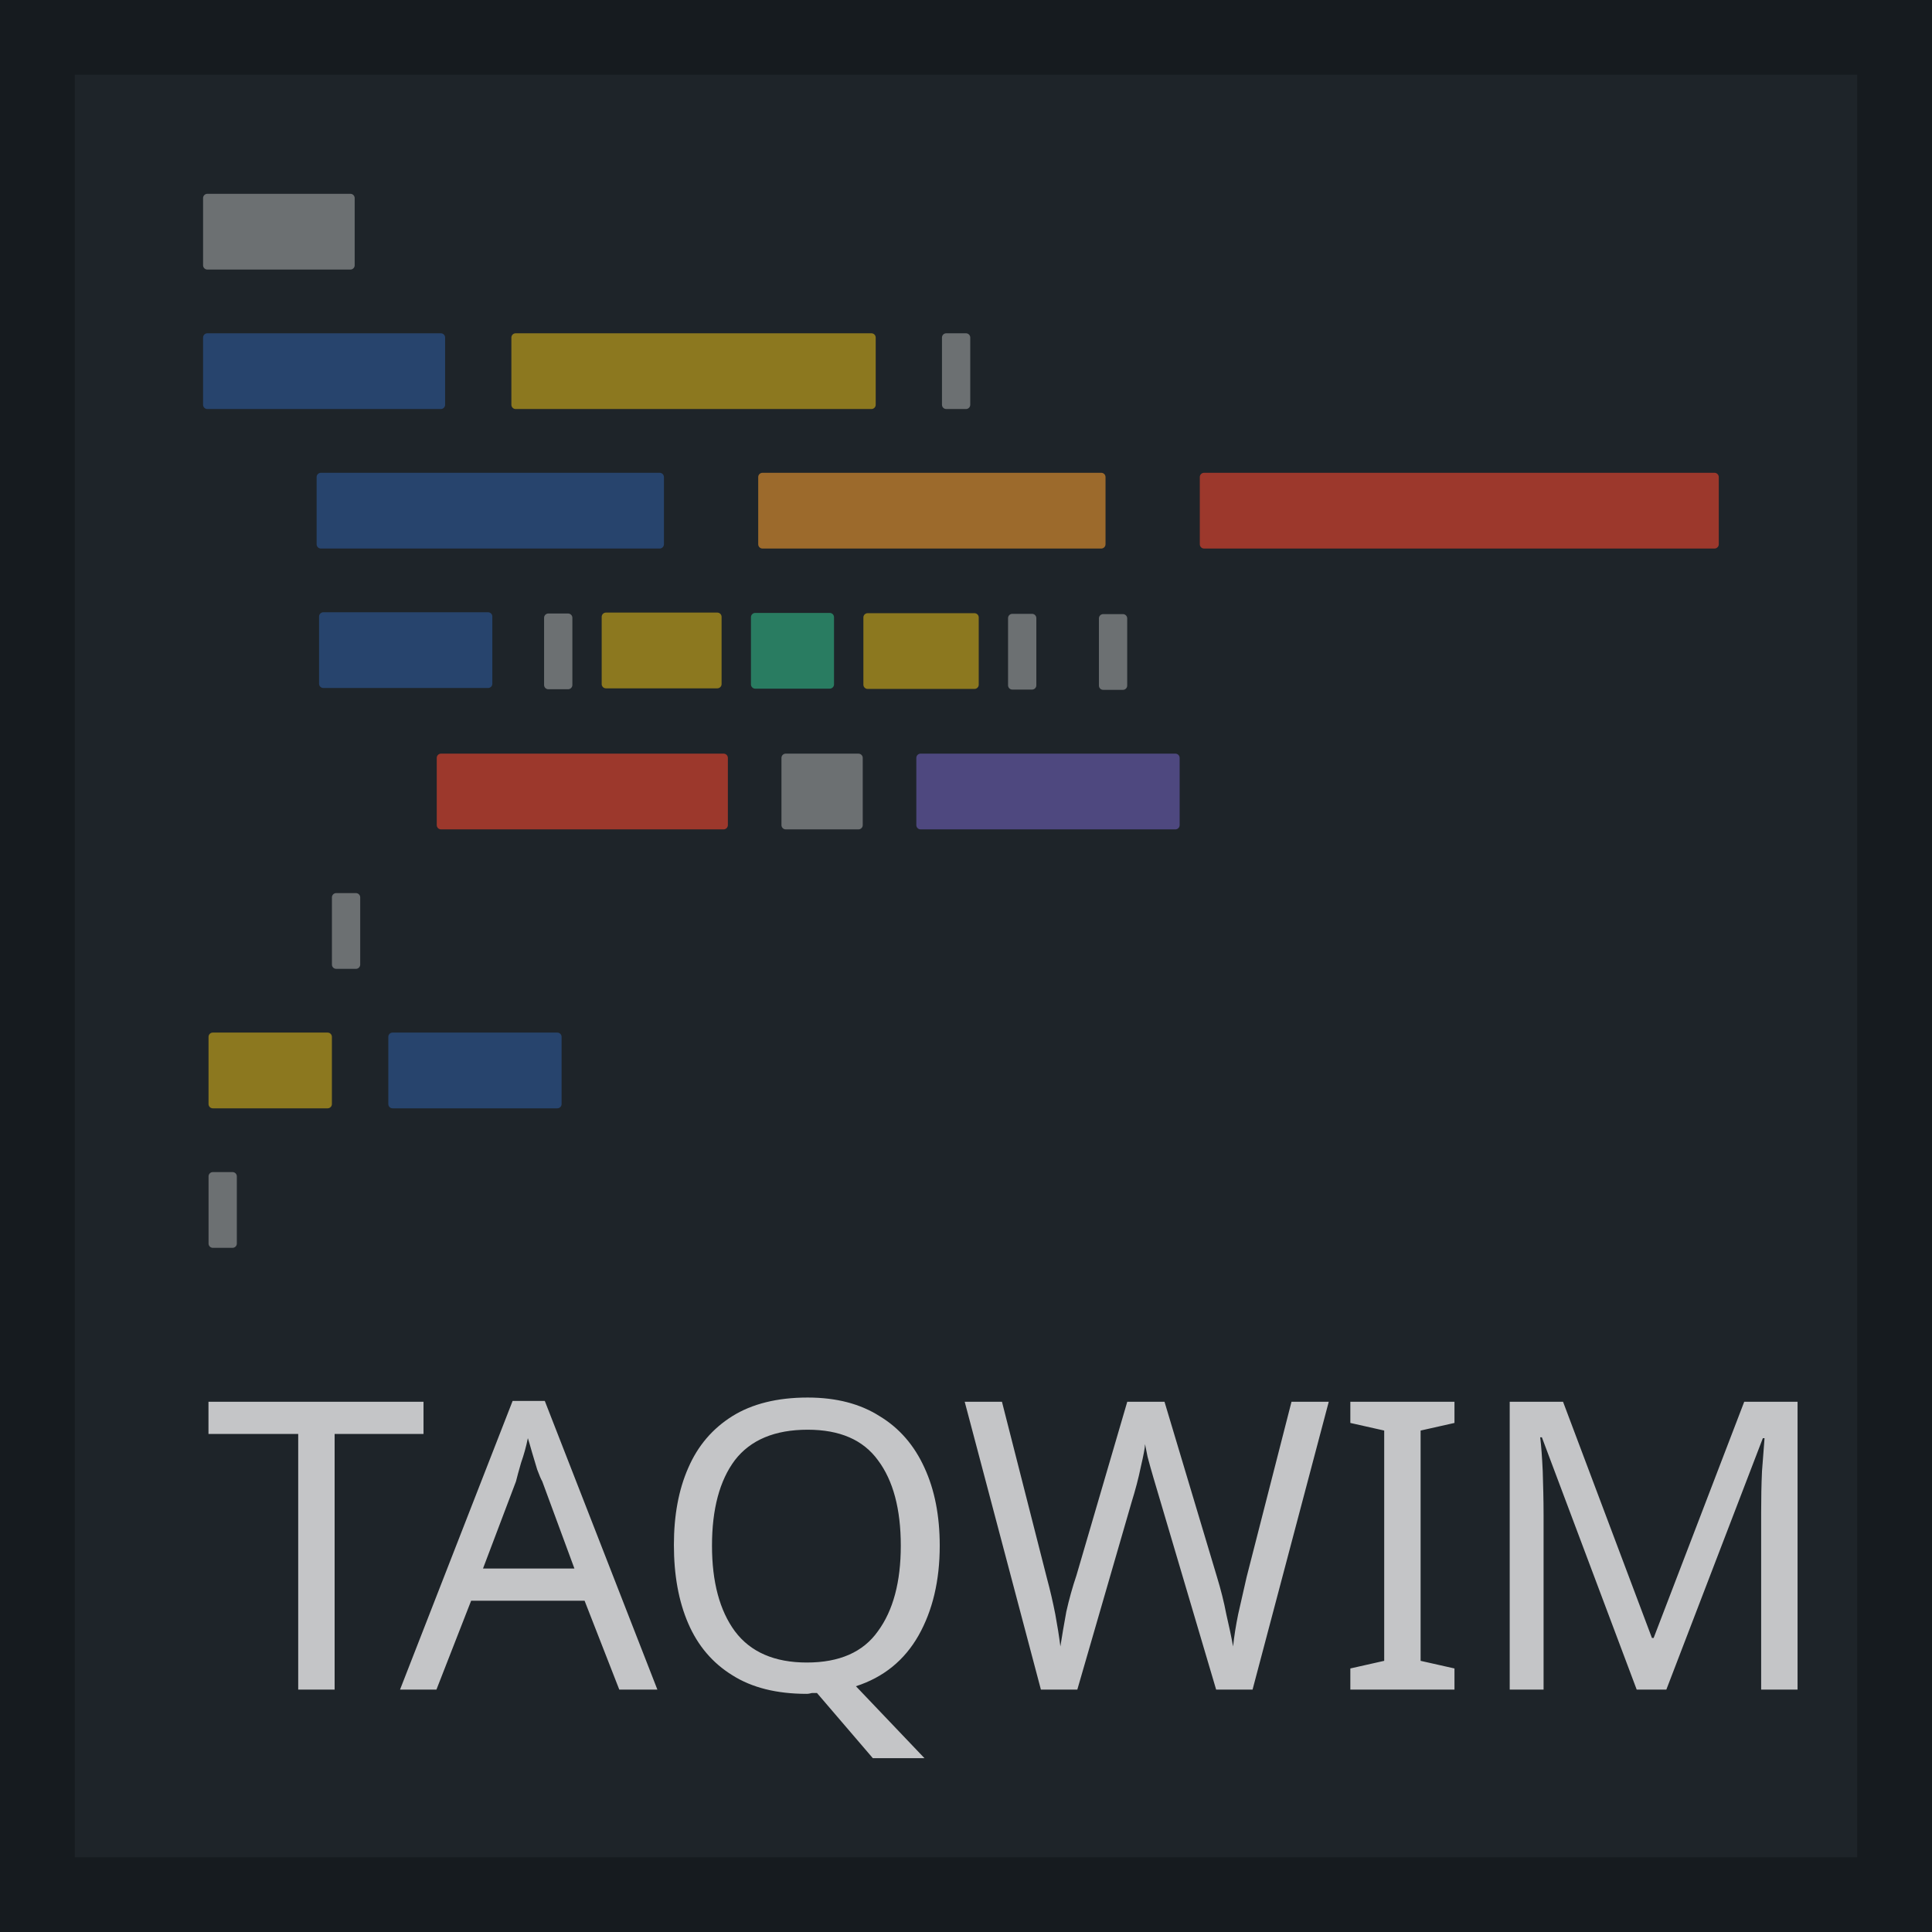
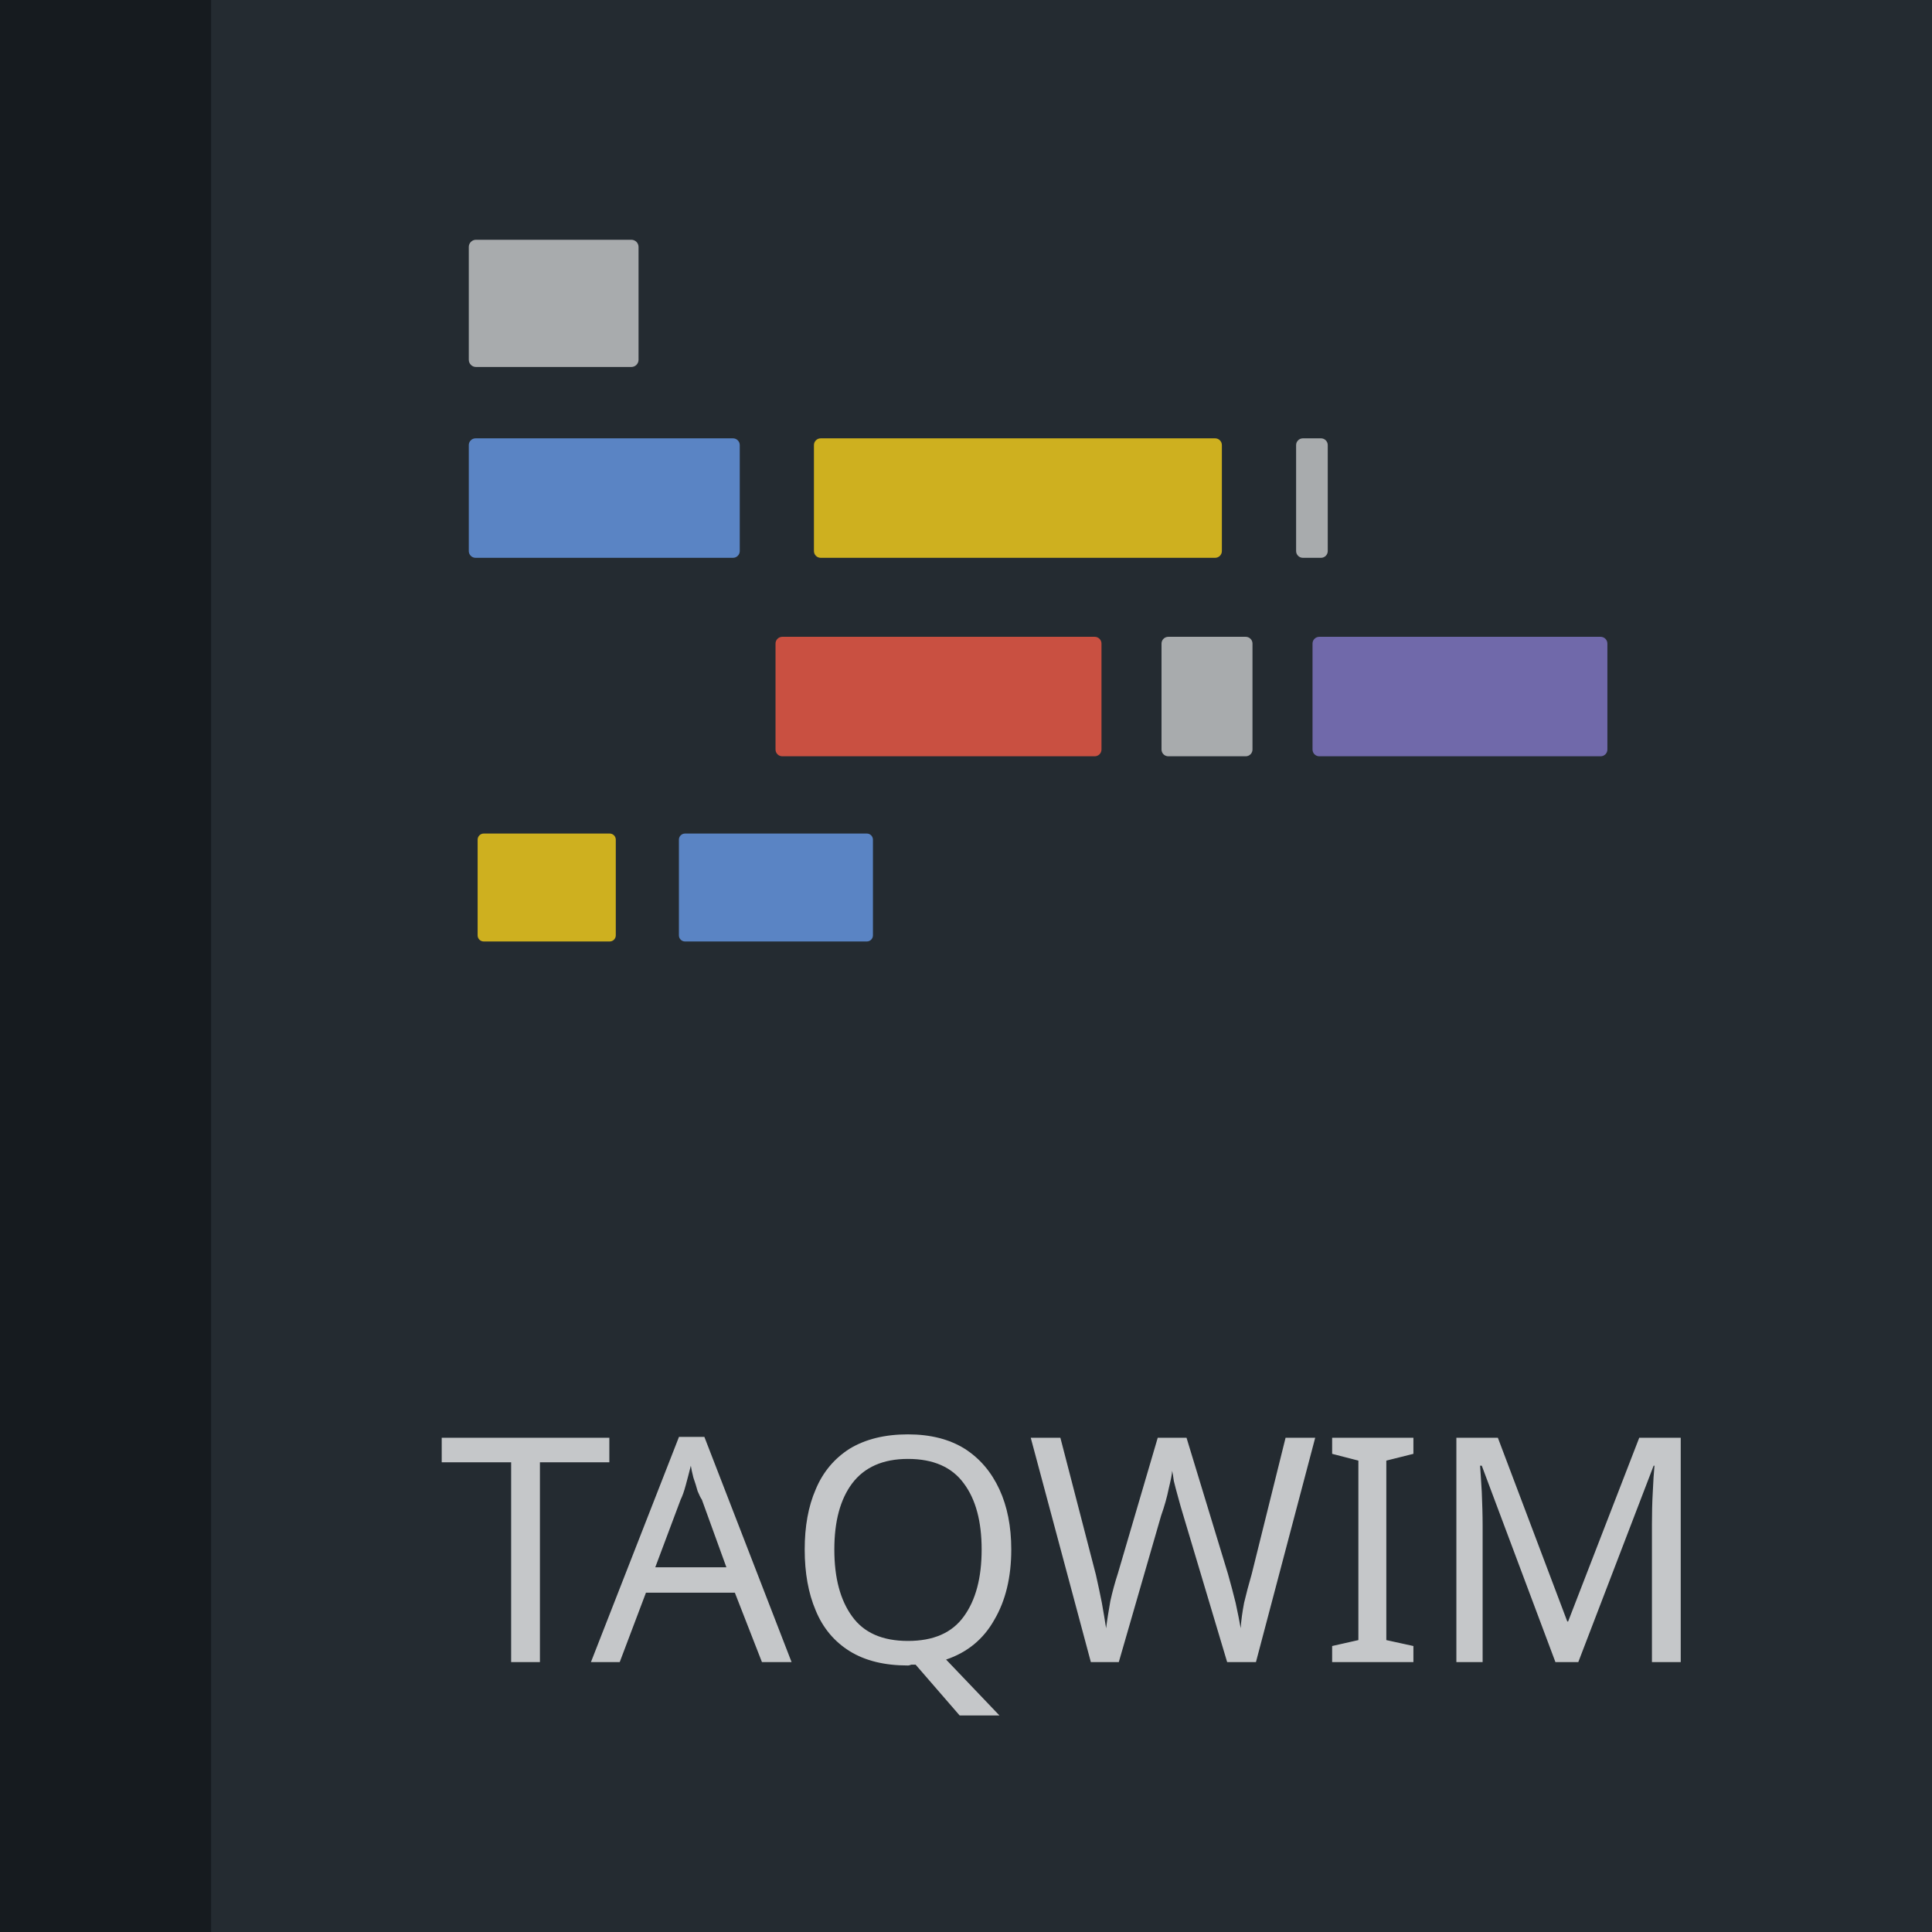
<svg xmlns="http://www.w3.org/2000/svg" width="256" height="256" viewBox="0 0 35.657 35.657" version="1.1" id="svg261">
  <defs id="defs258" />
  <g id="layer1">
-     <rect style="fill:#1e2429;fill-opacity:1;stroke:#161b1f;stroke-width:1.38;stroke-linecap:round;stroke-linejoin:miter;stroke-miterlimit:2.2;stroke-dasharray:none;stroke-dashoffset:0;stroke-opacity:1;paint-order:fill markers stroke" id="rect434" width="34.277" height="34.277" x="0.69" y="0.69" />
-     <rect style="fill:#6c7072;fill-opacity:1;stroke:none;stroke-width:2.053;stroke-linecap:round;stroke-linejoin:round;stroke-miterlimit:2.2;stroke-dasharray:none" id="rect1822" width="2.798" height="1.398" x="3.748" y="3.577" ry="0.079" />
-     <text xml:space="preserve" style="font-style:normal;font-variant:normal;font-weight:normal;font-stretch:normal;font-size:7.433px;font-family:Belanosima;-inkscape-font-specification:Belanosima;opacity:0.738;fill:#ffffff;fill-opacity:1;stroke:none;stroke-width:0.155;stroke-linecap:round;stroke-linejoin:round;stroke-miterlimit:2.2;stroke-dasharray:none;stroke-opacity:1" x="3.769" y="31.184" id="text423">
-       <tspan id="tspan421" style="font-style:normal;font-variant:normal;font-weight:normal;font-stretch:normal;font-family:Belanosima;-inkscape-font-specification:Belanosima;fill:#ffffff;fill-opacity:1;stroke:none;stroke-width:0.155;stroke-dasharray:none;stroke-opacity:1" x="3.769" y="31.184">TAQWIM</tspan>
+     <rect style="fill:#161b1f;fill-opacity:1;stroke:none;stroke-width:0.101;stroke-linecap:square;stroke-miterlimit:2.2;stroke-opacity:1" id="rect6336" width="35.657" height="35.657" x="-4.6020509e-07" y="-4.6020509e-07" />
+     <rect style="fill:#242b31;fill-opacity:1;stroke:none;stroke-width:1.355;stroke-linecap:round;stroke-linejoin:miter;stroke-miterlimit:2.2;stroke-dasharray:none;stroke-dashoffset:0;stroke-opacity:1;paint-order:fill markers stroke" id="rect434" width="31.761" height="35.657" x="3.896" y="-8.1124784e-07" />
+     <text xml:space="preserve" style="font-style:normal;font-variant:normal;font-weight:normal;font-stretch:normal;font-size:5.795px;font-family:Belanosima;-inkscape-font-specification:Belanosima;opacity:0.738;fill:#ffffff;fill-opacity:1;stroke:none;stroke-width:0.12;stroke-linecap:round;stroke-linejoin:round;stroke-miterlimit:2.2;stroke-dasharray:none;stroke-opacity:1" x="8.09" y="30.674" id="text423">
+       <tspan id="tspan421" style="font-style:normal;font-variant:normal;font-weight:normal;font-stretch:normal;font-family:Belanosima;-inkscape-font-specification:Belanosima;fill:#ffffff;fill-opacity:1;stroke:none;stroke-width:0.12;stroke-dasharray:none;stroke-opacity:1" x="8.09" y="30.674">TAQWIM</tspan>
    </text>
-     <g id="g3323" transform="translate(0,-0.3178892)">
-       <rect style="fill:#27446d;fill-opacity:1;stroke:none;stroke-width:2.594;stroke-linecap:round;stroke-linejoin:round;stroke-miterlimit:2.2;stroke-dasharray:none" id="rect9227" width="4.467" height="1.398" x="3.748" y="6.469" ry="0.079" />
-       <rect style="fill:#8c781f;fill-opacity:1;stroke:none;stroke-width:3.183;stroke-linecap:round;stroke-linejoin:round;stroke-miterlimit:2.2;stroke-dasharray:none" id="rect9229" width="6.724" height="1.398" x="9.438" y="6.469" ry="0.079" />
-       <rect style="fill:#6c7072;fill-opacity:1;stroke:none;stroke-width:0.887;stroke-linecap:round;stroke-linejoin:round;stroke-miterlimit:2.2;stroke-dasharray:none" id="rect9965" width="0.522" height="1.398" x="17.385" y="6.469" ry="0.079" />
-     </g>
-     <g id="g3350" transform="translate(0.1906127,-4.799718)">
-       <rect style="fill:#8c781f;fill-opacity:1;stroke:none;stroke-width:1.852;stroke-linecap:round;stroke-linejoin:round;stroke-miterlimit:2.2;stroke-dasharray:none" id="rect11439" width="2.277" height="1.398" x="3.658" y="23.857" ry="0.079" />
-       <rect style="fill:#27446d;fill-opacity:1;stroke:none;stroke-width:2.195;stroke-linecap:round;stroke-linejoin:round;stroke-miterlimit:2.2;stroke-dasharray:none" id="rect11443" width="3.198" height="1.398" x="6.976" y="23.857" ry="0.079" />
-     </g>
-     <rect style="fill:#6c7072;fill-opacity:1;stroke:none;stroke-width:0.887;stroke-linecap:round;stroke-linejoin:round;stroke-miterlimit:2.2;stroke-dasharray:none" id="rect11445" width="0.522" height="1.398" x="6.126" y="16.483" ry="0.079" />
-     <g id="g3341" transform="translate(0.1906141,-3.84605)">
-       <rect style="fill:#27446d;fill-opacity:1;stroke:none;stroke-width:2.195;stroke-linecap:round;stroke-linejoin:round;stroke-miterlimit:2.2;stroke-dasharray:none" id="rect11425" width="3.198" height="1.398" x="5.698" y="15.146" ry="0.079" />
-       <rect style="fill:#8c781f;fill-opacity:1;stroke:none;stroke-width:1.826;stroke-linecap:round;stroke-linejoin:round;stroke-miterlimit:2.2;stroke-dasharray:none" id="rect11427" width="2.213" height="1.398" x="10.914" y="15.152" ry="0.079" />
-       <rect style="fill:#6c7072;fill-opacity:1;stroke:none;stroke-width:0.887;stroke-linecap:round;stroke-linejoin:round;stroke-miterlimit:2.2;stroke-dasharray:none" id="rect11431" width="0.522" height="1.398" x="9.851" y="15.169" ry="0.079" />
-       <rect style="fill:#8c781f;fill-opacity:1;stroke:none;stroke-width:1.791;stroke-linecap:round;stroke-linejoin:round;stroke-miterlimit:2.2;stroke-dasharray:none" id="rect11433" width="2.129" height="1.398" x="15.744" y="15.163" ry="0.079" />
-       <rect style="fill:#297c61;fill-opacity:1;stroke:none;stroke-width:1.52;stroke-linecap:round;stroke-linejoin:round;stroke-miterlimit:2.2;stroke-dasharray:none" id="rect11435" width="1.533" height="1.398" x="13.669" y="15.158" ry="0.079" />
-       <rect style="fill:#6c7072;fill-opacity:1;stroke:none;stroke-width:0.887;stroke-linecap:round;stroke-linejoin:round;stroke-miterlimit:2.2;stroke-dasharray:none" id="rect11437" width="0.522" height="1.398" x="18.414" y="15.175" ry="0.079" />
-       <rect style="fill:#6c7072;fill-opacity:1;stroke:none;stroke-width:0.887;stroke-linecap:round;stroke-linejoin:round;stroke-miterlimit:2.2;stroke-dasharray:none" id="rect11447" width="0.522" height="1.398" x="20.091" y="15.18" ry="0.079" />
-     </g>
-     <rect style="fill:#6c7072;fill-opacity:1;stroke:none;stroke-width:0.887;stroke-linecap:round;stroke-linejoin:round;stroke-miterlimit:2.2;stroke-dasharray:none" id="rect11449" width="0.522" height="1.398" x="3.849" y="21.632" ry="0.079" />
-     <g id="g3332" transform="translate(0.1906141,-3.52816)">
-       <rect style="fill:#27446d;fill-opacity:1;stroke:none;stroke-width:3.107;stroke-linecap:round;stroke-linejoin:round;stroke-miterlimit:2.2;stroke-dasharray:none" id="rect9969" width="6.41" height="1.398" x="5.653" y="12.254" ry="0.079" />
-       <rect style="fill:#9c382c;fill-opacity:1;stroke:none;stroke-width:3.798;stroke-linecap:round;stroke-linejoin:round;stroke-miterlimit:2.2;stroke-dasharray:none" id="rect9971" width="9.578" height="1.398" x="21.953" y="12.254" ry="0.079" />
-       <rect style="fill:#9c6a2c;fill-opacity:1;stroke:none;stroke-width:3.107;stroke-linecap:round;stroke-linejoin:round;stroke-miterlimit:2.2;stroke-dasharray:none" id="rect15807" width="6.41" height="1.398" x="13.803" y="12.254" ry="0.079" />
-     </g>
-     <g id="g3346" transform="translate(0.1906141,-4.163939)">
-       <rect style="fill:#9c382c;fill-opacity:1;stroke:none;stroke-width:2.845;stroke-linecap:round;stroke-linejoin:round;stroke-miterlimit:2.2;stroke-dasharray:none" id="rect11429" width="5.373" height="1.398" x="7.87" y="18.073" ry="0.079" />
-       <rect style="fill:#6c7072;fill-opacity:1;stroke:none;stroke-width:1.503;stroke-linecap:round;stroke-linejoin:round;stroke-miterlimit:2.2;stroke-dasharray:none" id="rect16544" width="1.5" height="1.398" x="14.232" y="18.073" ry="0.079" />
-       <rect style="fill:#4e487f;fill-opacity:1;stroke:none;stroke-width:2.706;stroke-linecap:round;stroke-linejoin:round;stroke-miterlimit:2.2;stroke-dasharray:none" id="rect16546" width="4.86" height="1.398" x="16.721" y="18.073" ry="0.079" />
-     </g>
+     <rect style="fill:#a8abad;fill-opacity:1;stroke:none;stroke-width:2.816;stroke-linecap:round;stroke-linejoin:round;stroke-miterlimit:2.2;stroke-dasharray:none" id="rect1822" width="3.133" height="2.348" x="8.652" y="4.425" ry="0.133" />
+     <rect style="fill:#5a84c4;fill-opacity:1;stroke:none;stroke-width:3.448;stroke-linecap:round;stroke-linejoin:round;stroke-miterlimit:2.2;stroke-dasharray:none" id="rect9227" width="5.001" height="2.205" x="8.652" y="8.09" ry="0.125" />
+     <rect style="fill:#ceb01f;fill-opacity:1;stroke:none;stroke-width:4.23;stroke-linecap:round;stroke-linejoin:round;stroke-miterlimit:2.2;stroke-dasharray:none" id="rect9229" width="7.529" height="2.205" x="15.022" y="8.09" ry="0.125" />
+     <rect style="fill:#a8abad;fill-opacity:1;stroke:none;stroke-width:1.179;stroke-linecap:round;stroke-linejoin:round;stroke-miterlimit:2.2;stroke-dasharray:none" id="rect9965" width="0.584" height="2.205" x="23.921" y="8.09" ry="0.125" />
+     <rect style="fill:#ceb01f;fill-opacity:1;stroke:none;stroke-width:2.339;stroke-linecap:round;stroke-linejoin:round;stroke-miterlimit:2.2;stroke-dasharray:none" id="rect11439" width="2.55" height="1.992" x="8.815" y="15.384" ry="0.113" />
+     <rect style="fill:#5a84c4;fill-opacity:1;stroke:none;stroke-width:2.773;stroke-linecap:round;stroke-linejoin:round;stroke-miterlimit:2.2;stroke-dasharray:none" id="rect11443" width="3.581" height="1.992" x="12.53" y="15.384" ry="0.113" />
+     <rect style="fill:#c95041;fill-opacity:1;stroke:none;stroke-width:3.781;stroke-linecap:round;stroke-linejoin:round;stroke-miterlimit:2.2;stroke-dasharray:none" id="rect11429" width="6.016" height="2.205" x="14.313" y="11.753" ry="0.125" />
+     <rect style="fill:#a8abad;fill-opacity:1;stroke:none;stroke-width:1.998;stroke-linecap:round;stroke-linejoin:round;stroke-miterlimit:2.2;stroke-dasharray:none" id="rect16544" width="1.679" height="2.205" x="21.437" y="11.753" ry="0.125" />
+     <rect style="fill:#7069aa;fill-opacity:1;stroke:none;stroke-width:3.596;stroke-linecap:round;stroke-linejoin:round;stroke-miterlimit:2.2;stroke-dasharray:none" id="rect16546" width="5.442" height="2.205" x="24.224" y="11.753" ry="0.125" />
  </g>
</svg>
